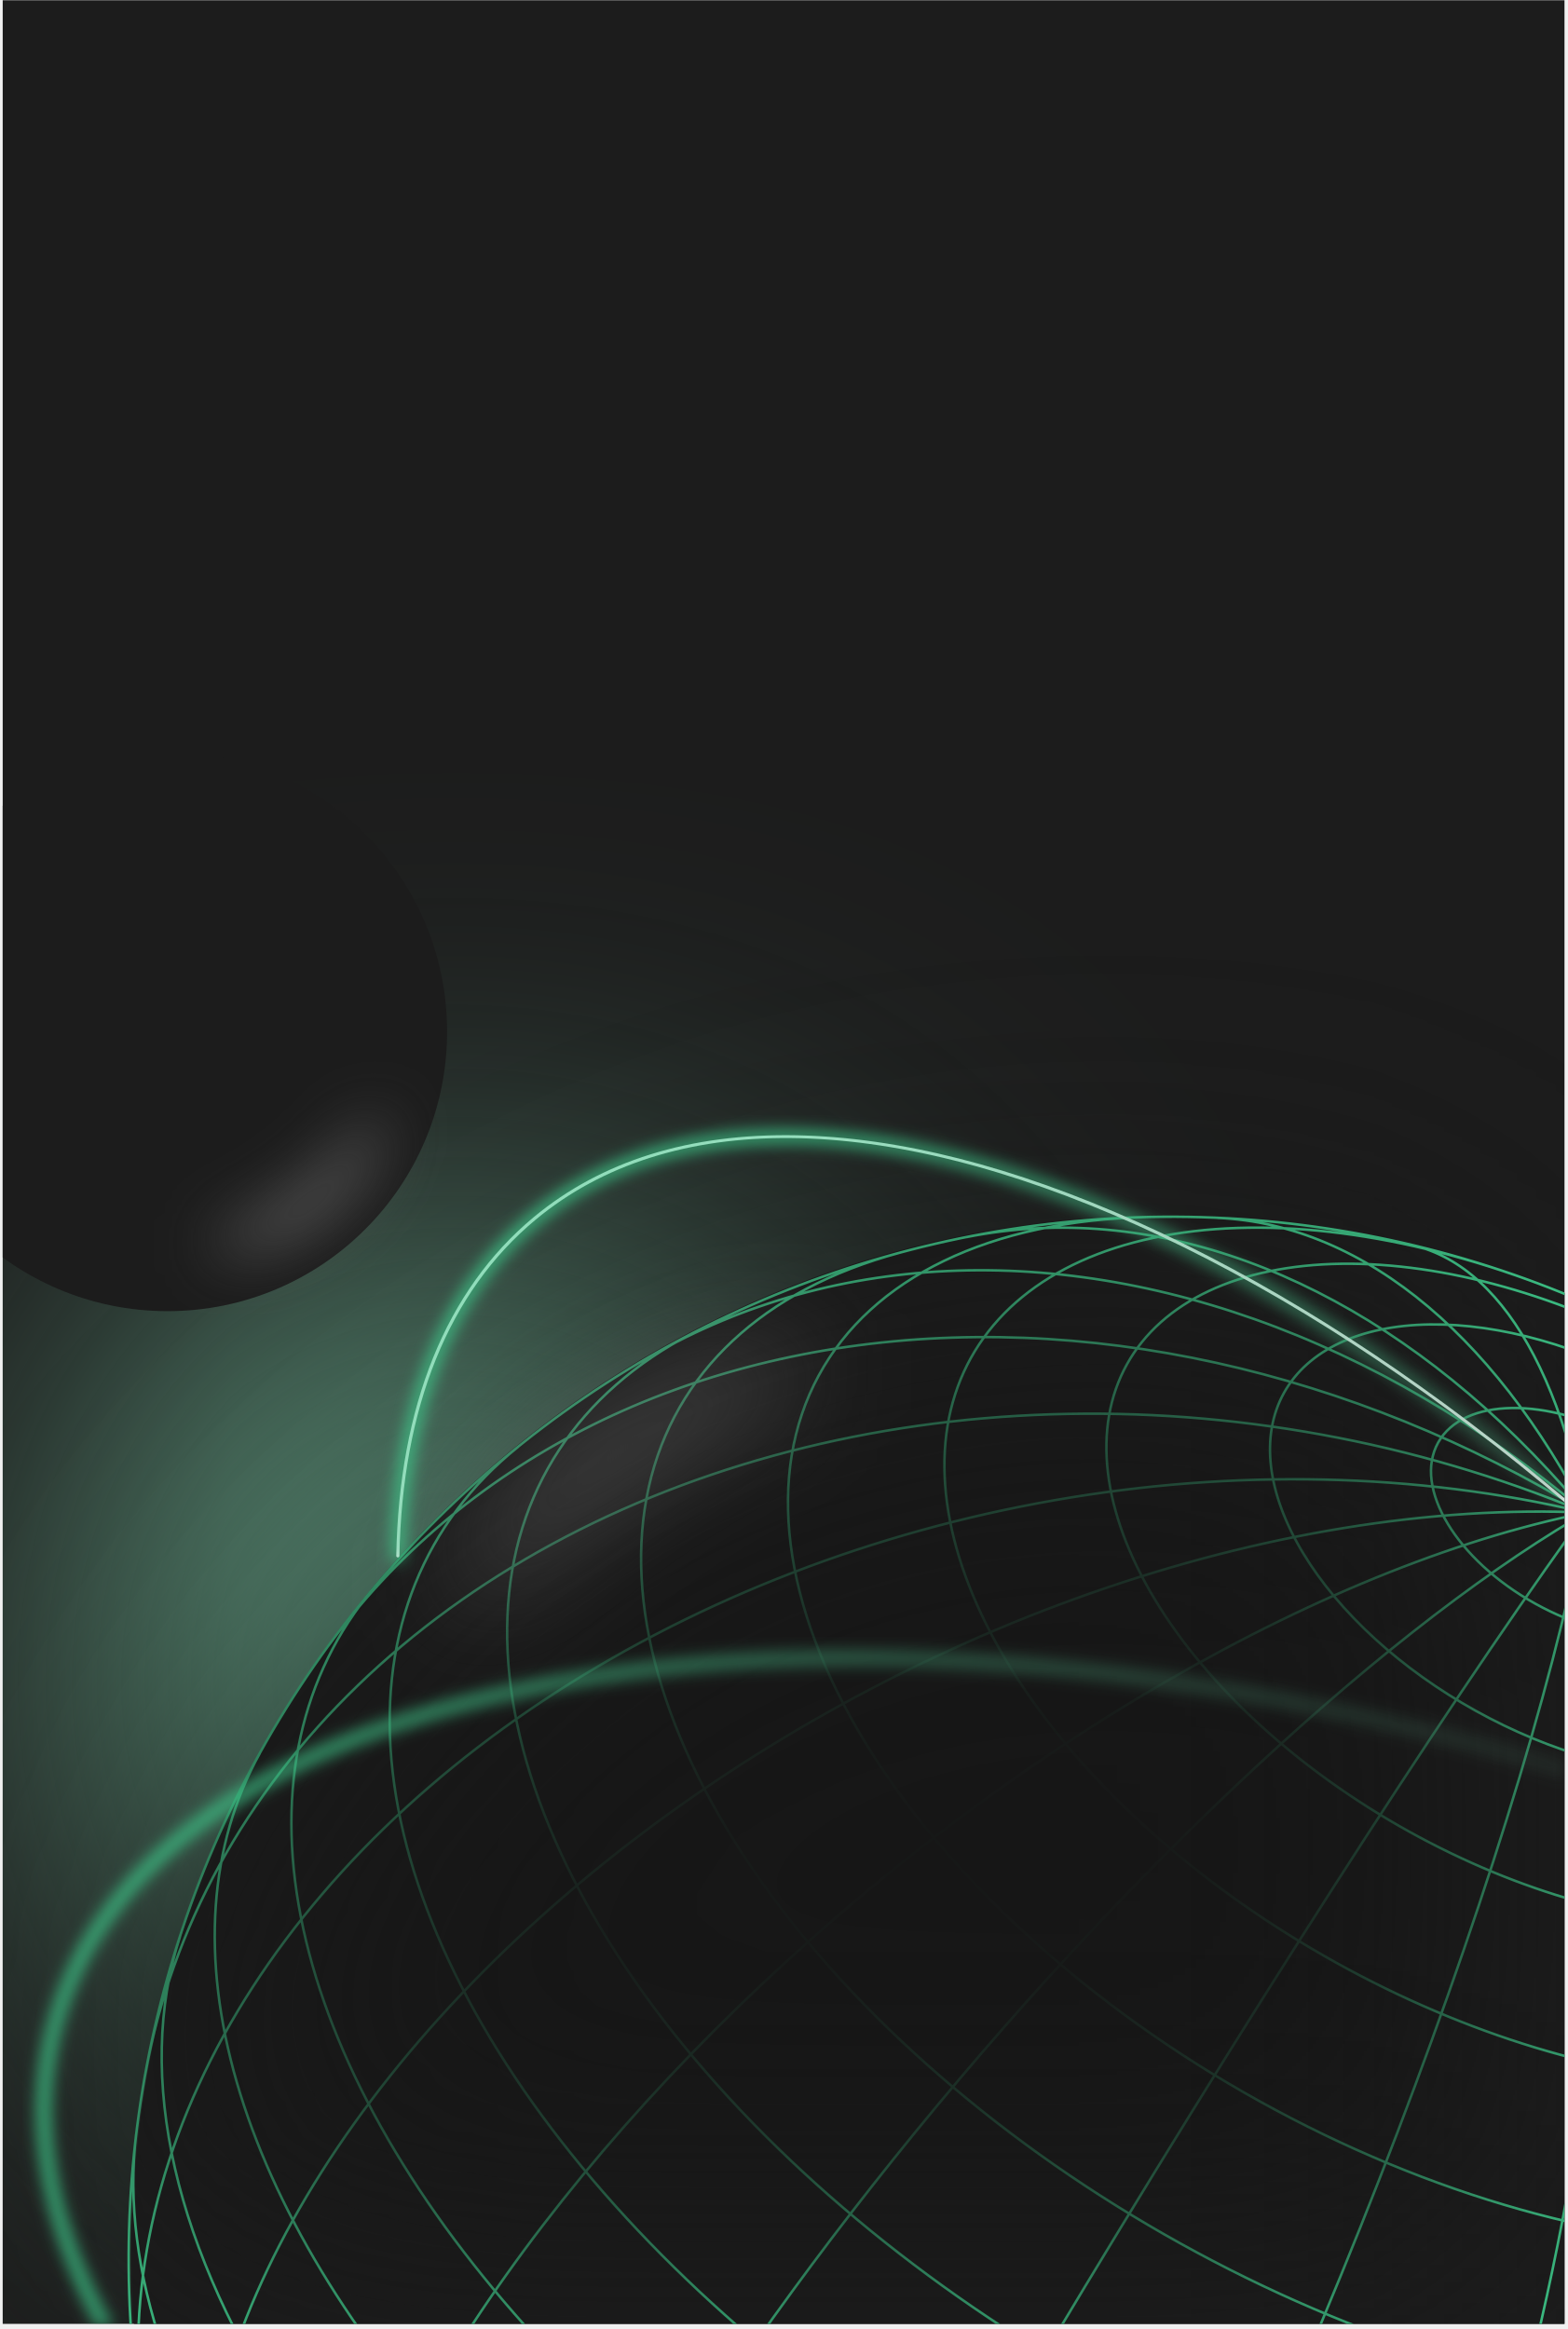
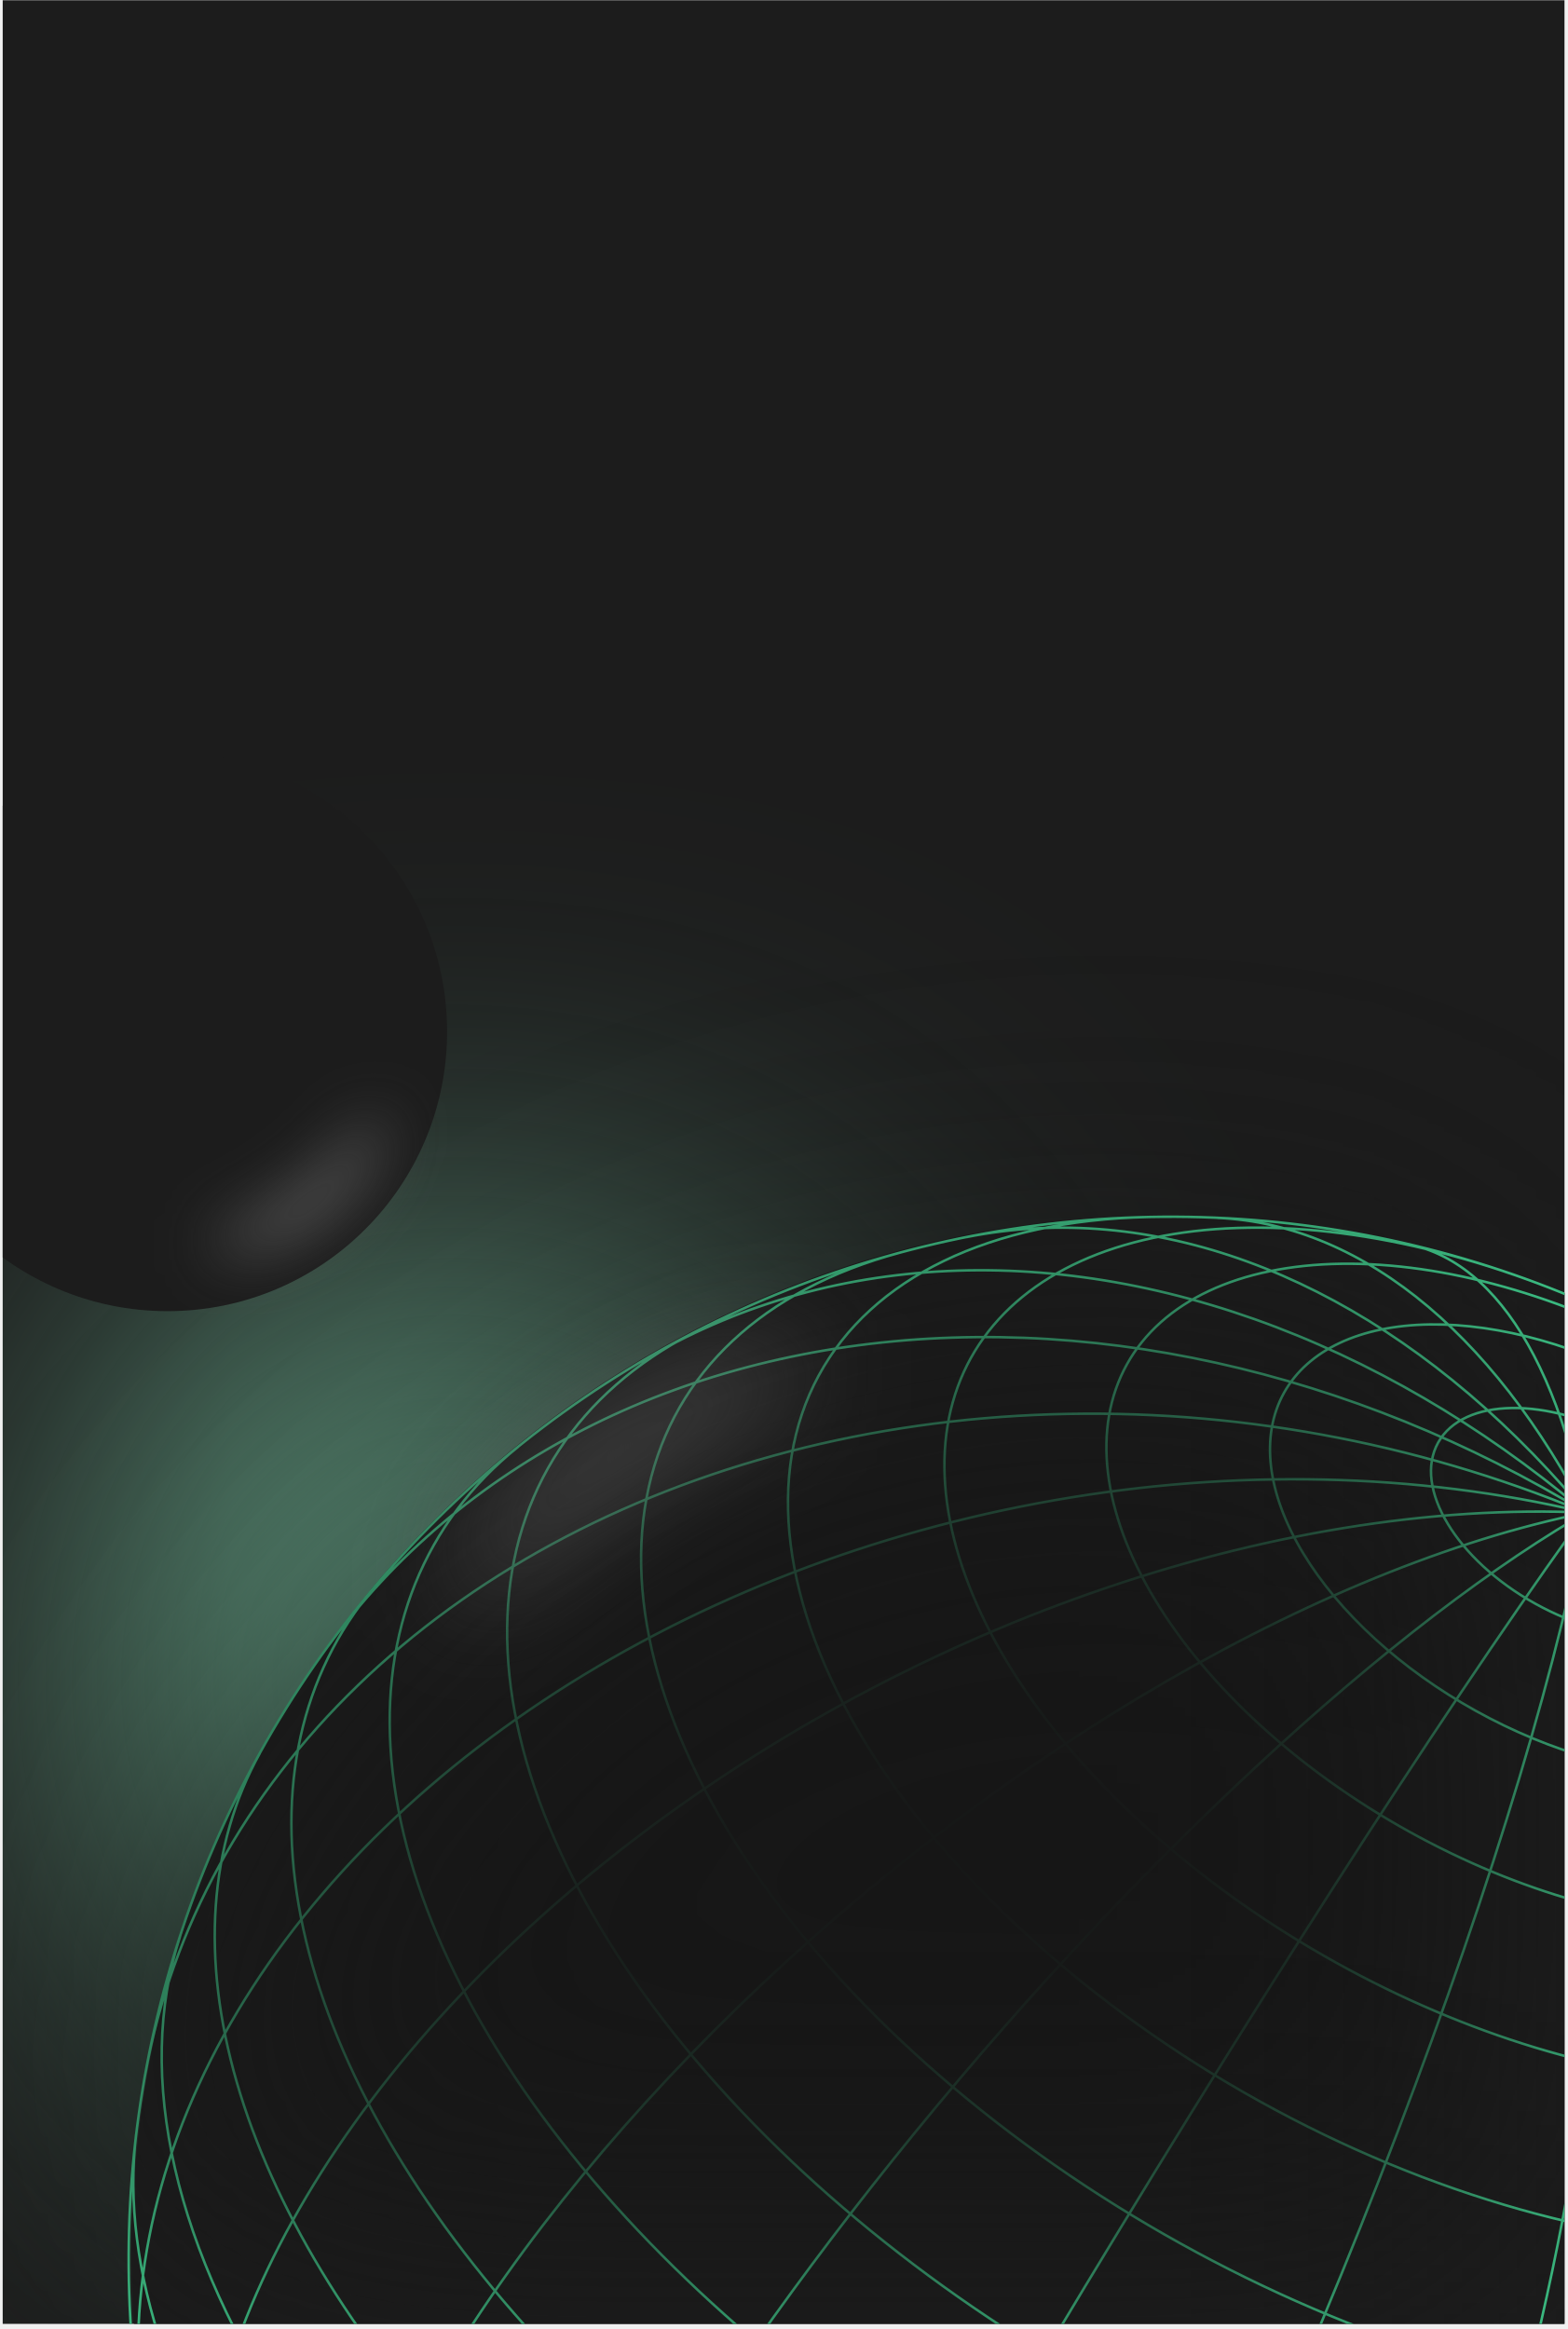
<svg xmlns="http://www.w3.org/2000/svg" width="290" height="431" viewBox="0 0 290 431" fill="none">
  <g clip-path="url(#clip0_410_1776)">
    <rect width="289" height="430" transform="translate(0.5 0.046875)" fill="#1C1C1C" />
    <g filter="url(#filter0_f_410_1776)">
      <ellipse cx="63.67" cy="65.965" rx="63.67" ry="65.965" transform="matrix(0.978344 0.206986 0.206986 -0.978344 7.5459 362.219)" fill="#85E0B7" />
    </g>
    <g filter="url(#filter1_b_410_1776)">
      <circle cx="191.986" cy="191.986" r="191.986" transform="matrix(-0.978344 -0.206986 -0.206986 0.978344 443.938 268.734)" fill="#1C1C1C" />
    </g>
    <path d="M116.405 582.836C114.746 581.825 117.768 573.229 125.144 557.898C132.52 542.567 144.001 521.047 158.426 495.493C172.851 469.939 189.714 441.261 207.323 412.347C224.94 383.419 242.677 355.281 258.748 330.731C274.832 306.189 288.687 286.114 298.92 272.531C309.161 258.935 315.418 252.317 317.077 253.328M92.172 565.397C85.281 559.567 84.262 547.03 89.209 529.05C94.17 511.078 104.936 488.276 120.418 462.966C135.899 437.655 155.57 410.717 177.434 384.87C199.306 359.009 222.596 335.146 244.968 315.666C267.354 296.194 288.031 281.785 304.934 273.91C321.837 266.036 334.368 264.96 341.267 270.777M68.535 541.592C58.601 529.667 55.702 512.258 60.101 491.103C64.5 469.948 76.073 445.789 93.635 421.056C111.198 396.323 134.138 371.887 160.153 350.205C186.168 328.523 214.34 310.368 241.822 297.553C269.319 284.746 295.158 277.718 316.774 277.191C338.382 276.678 354.989 282.668 364.909 294.586M45.676 507.274C35.994 488.718 34.383 466.355 41.014 442.449C47.645 418.543 62.283 393.938 83.438 371.092C104.606 348.253 131.549 327.989 161.571 312.324C191.593 296.658 223.644 286.182 254.481 281.893C285.332 277.611 313.886 279.709 337.277 287.95C360.668 296.191 378.081 310.32 387.763 328.877M27.58 455.991C22.681 431.55 26.609 405.782 38.968 381.283C51.326 356.784 71.676 334.412 97.983 316.431C124.29 298.449 155.616 285.476 188.816 278.816C222.017 272.156 255.922 272.062 287.127 278.521C318.333 284.98 345.731 297.775 366.573 315.614C387.415 333.453 400.97 355.731 405.869 380.172M26.939 383.523C31.815 356.729 45.377 332.013 66.267 311.855C87.143 291.688 114.61 276.788 145.91 268.64C177.203 260.505 211.216 259.406 244.529 265.483C277.85 271.546 309.294 284.566 335.697 303.217C362.1 321.869 382.564 345.493 394.988 371.728C407.411 397.964 411.397 425.87 406.52 452.664M60.654 304.714C85.23 270.894 125.233 250.39 171.883 247.732C218.533 245.074 267.991 260.477 309.381 290.539C350.771 320.6 380.715 362.885 392.608 408.055C404.494 453.239 397.38 497.622 372.818 531.449M120.325 250.992C154.645 231.196 197.721 229.803 240.072 247.145C282.422 264.488 320.576 299.108 346.136 343.436C371.704 387.749 382.588 438.119 376.386 483.46C370.184 528.801 347.424 565.398 313.104 585.194M178.815 228.938C212.885 222.11 249.549 235.483 280.753 266.135C311.957 296.788 335.125 342.171 345.185 392.335C355.244 442.499 351.341 493.323 334.363 533.619C317.385 573.915 288.703 600.399 254.634 607.227M225.286 225.372C252.754 226.596 278.201 248.075 296.023 285.073C313.845 322.07 322.569 371.583 320.314 422.691C318.038 473.805 304.958 522.331 283.922 557.612C262.886 592.892 235.646 612.034 208.178 610.809M261.482 230.447C279.357 234.705 291.777 258.573 296.024 296.771C300.27 334.968 295.99 384.392 284.113 434.164C272.244 483.923 253.752 529.969 232.724 562.147C211.695 594.326 189.84 610.013 171.972 605.742M291.118 240.091C298.502 243.18 297.732 264.888 289 300.447C280.268 336.005 264.286 382.505 244.557 429.705C224.829 476.905 202.982 520.961 183.798 552.16C164.635 583.352 149.72 599.156 142.336 596.066M150.675 599.349C131.846 592.485 113.561 582.332 97.781 569.976M221.021 610.951C191.309 611.622 156.519 601.962 124.49 584.176C92.46 566.39 65.891 541.958 50.732 516.388M266.995 604.342C229.211 614.541 176.439 604.357 128.182 577.559C79.924 550.762 43.383 511.35 32.067 473.885M305.205 589.504C285.287 599.785 258.257 603.137 227.702 599.115C197.147 595.093 164.472 583.9 134.044 567.003C103.615 550.106 76.833 528.3 57.275 504.476C37.709 480.665 26.265 455.948 24.463 433.606M337.587 568.451C318.123 584.093 288.201 591.057 252.678 588.212C217.154 585.368 178.12 572.881 141.923 552.781C105.726 532.681 74.493 506.147 53.299 477.496C32.105 448.846 22.2 419.766 25.188 394.974M364.393 542.224C346.879 563.066 315.491 573.875 276.255 572.579C237.011 571.297 192.648 558.001 151.677 535.249C110.705 512.498 75.967 481.869 54.134 449.234C32.3 416.599 24.883 384.242 33.309 358.372M385.383 511.74C375.95 528.727 358.896 541.068 335.934 547.564C312.958 554.052 284.897 554.448 254.544 548.697C224.191 542.946 192.632 531.271 163.018 514.826C133.404 498.381 106.81 477.764 85.883 455.039C64.956 432.314 50.445 408.277 43.82 385.352C37.182 362.418 38.664 341.413 48.089 324.439M385.383 511.74C360.547 556.465 318.948 589.498 269.756 603.564C220.563 617.629 167.811 611.572 123.072 586.729C78.347 561.893 45.313 520.294 31.24 471.115C17.175 421.922 23.232 369.17 48.075 324.431C72.911 279.706 114.51 246.673 163.689 232.6C212.882 218.534 265.634 224.591 310.373 249.435C355.098 274.271 388.131 315.869 402.204 365.048C416.27 414.241 410.219 467.015 385.383 511.74ZM400.164 477.807C393.725 497.595 378.312 512.67 355.696 521.308C333.086 529.931 304.207 531.769 272.367 526.582C240.52 521.41 207.003 509.424 175.677 492.029C144.338 474.626 116.46 452.518 95.233 428.219C74.007 403.92 60.279 378.44 55.661 354.697C51.029 330.946 55.692 309.902 69.08 293.954M408.249 441.203C405.573 463.352 392.742 480.962 371.446 491.741C350.142 502.534 321.349 505.972 288.857 501.633C256.366 497.295 221.681 485.364 189.348 467.41C157.015 449.455 128.553 426.319 107.694 401.033C86.835 375.746 74.533 349.487 72.433 325.697C70.332 301.908 78.499 281.707 95.877 267.742M409.009 402.572C410.941 426.503 401.705 446.452 382.702 459.408C363.7 472.364 335.965 477.635 303.665 474.414C271.366 471.193 236.275 459.669 203.68 441.569C171.085 423.469 142.738 399.766 122.944 374.059C103.135 348.344 92.948 322.014 93.901 299.035C94.853 276.056 106.918 257.678 128.239 246.659M401.405 362.294C408.956 387.322 404.601 409.405 389.097 424.646C373.592 439.887 347.941 447.291 316.679 445.549C285.432 443.815 250.599 433.03 218.362 415.129C186.126 397.228 158.571 373.368 140.567 347.753C122.577 322.145 115.301 296.457 120.042 275.239C124.784 254.021 141.234 238.637 166.464 231.83M382.712 319.775C397.599 344.924 400.22 369.11 389.982 387.059C379.744 405.008 357.487 415.272 328.08 415.589C298.665 415.92 264.474 406.286 232.983 388.799C201.492 371.311 175.24 347.381 159.971 322.237C144.703 297.094 141.642 272.789 151.466 254.61C161.29 236.432 183.206 225.87 212.423 225.213M335.67 266.209C356.746 282.715 372.106 302.168 378.937 320.983C385.753 339.79 383.573 356.689 372.773 368.53C361.973 380.371 343.308 386.346 320.217 385.368C297.126 384.389 271.19 376.505 247.22 363.194C223.236 349.875 202.846 332.035 189.809 312.951C176.772 293.868 171.978 274.865 176.32 259.438C180.662 244.011 193.84 233.219 213.422 229.072C232.99 224.916 257.636 227.679 282.789 236.844M361.652 337.51C355.184 349.157 340.904 355.852 321.978 356.121C303.037 356.382 280.999 350.192 260.699 338.92C240.386 327.64 223.482 312.205 213.705 295.996C203.914 279.781 202.054 264.141 208.53 252.481C214.997 240.834 229.277 234.139 248.204 233.87C267.144 233.609 289.183 239.798 309.482 251.071C329.782 262.343 346.7 277.786 356.477 293.994C366.254 310.203 368.12 325.863 361.652 337.51ZM341.804 315.638C337.398 323.572 327.683 328.126 314.802 328.303C301.92 328.481 286.904 324.277 273.09 316.606C259.277 308.935 247.762 298.425 241.111 287.383C234.452 276.354 233.182 265.701 237.588 257.766C241.995 249.831 251.709 245.277 264.591 245.1C277.472 244.923 292.489 249.127 306.302 256.798C320.116 264.468 331.63 274.979 338.282 286.021C344.941 297.049 346.211 307.703 341.804 315.638ZM318.88 296.281C314.236 304.644 298.661 304.86 284.088 296.768C269.516 288.676 261.466 275.34 266.11 266.978C270.754 258.615 286.329 258.399 300.901 266.491C315.474 274.583 323.524 287.919 318.88 296.281Z" stroke="#3FCF8E" stroke-width="0.465" />
    <g filter="url(#filter2_f_410_1776)">
      <circle cx="187.13" cy="187.13" r="187.13" transform="matrix(-0.978344 -0.206986 -0.206986 0.978344 426.761 289.816)" fill="#161616" />
    </g>
    <g filter="url(#filter3_f_410_1776)">
-       <path d="M115.743 271.843C133.993 259.232 152.144 253.149 150.819 251.231C149.493 249.312 130.12 252.594 111.87 265.205C93.621 277.816 83.405 294.98 84.731 296.898C86.056 298.817 97.493 284.454 115.743 271.843Z" fill="#707070" />
-     </g>
-     <g filter="url(#filter4_b_410_1776)">
-       <path d="M424.322 560.731C424.323 560.731 424.323 560.731 424.323 560.731L424.322 560.731ZM131.343 524.632C131.343 524.632 131.342 524.632 131.342 524.632L131.343 524.632Z" stroke="#EDEDED" stroke-width="0.961" />
-     </g>
-     <g filter="url(#filter5_f_410_1776)">
-       <path d="M463.454 433.014C456.394 423.76 447.768 414.563 437.638 405.491C418.884 388.705 395.912 373.204 369.355 359.419C341.864 345.149 311.719 333.348 279.751 324.349C247.783 315.349 215.91 309.686 185.014 307.519C155.164 305.424 127.478 306.664 102.724 311.2C77.953 315.739 57.362 323.351 41.519 333.828C25.094 344.693 14.52 358.171 10.092 373.898C3.338 397.895 11.61 425.073 34.015 452.51C44.795 465.707 58.595 478.631 75.032 490.926C91.615 503.327 110.572 514.856 131.39 525.192L131.649 524.67C89.887 503.928 56.283 478.85 34.469 452.141C12.191 424.865 3.951 397.862 10.653 374.058C19.342 343.192 52.077 321.074 102.825 311.775C153.644 302.462 216.419 307.128 279.589 324.912C342.758 342.696 398.746 371.467 437.243 405.926C475.685 440.335 492.071 476.282 483.382 507.147C476.803 530.52 456.271 549.05 424.014 560.735L424.21 561.283C456.653 549.532 477.308 530.866 483.941 507.304C488.368 491.577 486.383 474.562 478.035 456.725C474.335 448.812 469.457 440.89 463.446 433.01L463.454 433.014Z" stroke="url(#paint0_linear_410_1776)" stroke-width="1.48" stroke-linejoin="bevel" />
-     </g>
-     <g filter="url(#filter6_b_410_1776)">
-       <mask id="path-8-inside-1_410_1776" fill="white">
-         <path d="M432.917 493.814C436.114 507.03 438 519.496 438.565 531.12C438.565 531.121 438.563 531.122 438.563 531.121C438.562 531.12 438.561 531.12 438.561 531.121C439.041 541.019 438.564 550.308 437.123 558.923C433.88 578.347 425.863 593.486 413.295 603.927C394.52 619.524 367.025 623.203 333.769 614.572C333.613 614.531 333.518 614.371 333.559 614.215C333.6 614.06 333.761 613.968 333.917 614.008C366.983 622.59 394.3 618.953 412.924 603.481C437.588 582.991 444.485 544.092 432.346 493.949C420.188 443.732 390.402 388.278 348.467 337.799C306.533 287.32 257.483 247.867 210.348 226.709C163.28 205.58 123.775 205.226 99.11 225.716C83.013 239.087 74.428 260.415 73.91 287.927C73.908 288.003 73.877 288.076 73.823 288.13C73.637 288.315 73.321 288.177 73.326 287.915C73.849 260.224 82.506 238.752 98.739 225.266C111.306 214.826 127.66 209.724 147.351 210.094C166.341 210.453 187.616 215.864 210.591 226.178C233.55 236.484 257.054 251.168 280.448 269.827C304.662 289.137 327.699 311.881 348.921 337.427C370.142 362.973 388.274 389.792 402.819 417.138C416.87 443.555 426.995 469.352 432.917 493.814Z" />
-       </mask>
-       <path d="M438.565 531.12L439.524 531.074L439.524 531.074L438.565 531.12ZM432.917 493.814L433.851 493.588L433.851 493.588L432.917 493.814ZM402.819 417.138L401.971 417.589L401.971 417.589L402.819 417.138ZM348.921 337.427L348.182 338.041L348.921 337.427ZM280.448 269.827L279.849 270.578L279.849 270.578L280.448 269.827ZM210.591 226.178L210.984 225.301L210.984 225.301L210.591 226.178ZM147.351 210.094L147.369 209.133L147.369 209.133L147.351 210.094ZM98.739 225.266L98.125 224.527L98.125 224.527L98.739 225.266ZM99.11 225.716L99.724 226.455L99.724 226.455L99.11 225.716ZM210.348 226.709L209.954 227.585L209.954 227.585L210.348 226.709ZM348.467 337.799L349.206 337.185L348.467 337.799ZM432.346 493.949L433.28 493.722L433.28 493.723L432.346 493.949ZM412.924 603.481L412.31 602.742L412.31 602.742L412.924 603.481ZM333.917 614.008L333.675 614.938L333.675 614.938L333.917 614.008ZM333.769 614.572L334.01 613.642L334.011 613.642L333.769 614.572ZM413.295 603.927L413.909 604.666L413.295 603.927ZM437.123 558.923L436.176 558.765L436.176 558.764L437.123 558.923ZM438.561 531.121L439.52 531.075L439.52 531.075L438.561 531.121ZM73.326 287.915L72.365 287.897L73.326 287.915ZM73.91 287.927L72.949 287.909L72.949 287.909L73.91 287.927ZM73.823 288.13L73.146 287.449L73.146 287.449L73.823 288.13ZM438.563 531.121L439.394 530.639L439.4 530.65L438.563 531.121ZM333.559 614.215L332.631 613.969L332.631 613.969L333.559 614.215ZM437.605 531.167C437.044 519.612 435.168 507.206 431.984 494.04L433.851 493.588C437.059 506.853 438.956 519.38 439.524 531.074L437.605 531.167ZM431.984 494.04C426.084 469.669 415.991 443.948 401.971 417.589L403.667 416.687C417.749 443.162 427.907 469.034 433.851 493.588L431.984 494.04ZM401.971 417.589C387.458 390.305 369.364 363.54 348.182 338.041L349.66 336.813C370.92 362.406 389.089 389.279 403.667 416.687L401.971 417.589ZM348.182 338.041C326.999 312.542 304.009 289.845 279.849 270.578L281.047 269.076C305.316 288.43 328.399 311.221 349.66 336.813L348.182 338.041ZM279.849 270.578C256.506 251.96 233.071 237.322 210.197 227.054L210.984 225.301C234.029 235.647 257.601 250.376 281.047 269.076L279.849 270.578ZM210.197 227.054C187.304 216.777 166.158 211.411 147.332 211.054L147.369 209.133C166.523 209.496 187.928 214.951 210.984 225.301L210.197 227.054ZM147.333 211.054C127.823 210.688 111.708 215.741 99.353 226.005L98.125 224.527C110.905 213.911 127.498 208.76 147.369 209.133L147.333 211.054ZM98.497 224.977C123.591 204.13 163.561 204.653 210.741 225.832L209.954 227.585C163 206.507 123.959 206.322 99.724 226.455L98.497 224.977ZM210.741 225.832C258.041 247.065 307.203 286.623 349.206 337.185L347.729 338.413C305.863 288.017 256.925 248.669 209.954 227.585L210.741 225.832ZM349.206 337.185C391.21 387.748 421.08 443.331 433.28 493.722L431.412 494.175C419.297 444.134 389.594 388.809 347.729 338.413L349.206 337.185ZM433.28 493.723C445.448 543.986 438.632 583.372 413.537 604.22L412.31 602.742C436.544 582.609 443.522 544.197 431.412 494.175L433.28 493.723ZM413.537 604.22C394.588 619.963 366.909 623.563 333.675 614.938L334.158 613.078C367.057 621.617 394.013 617.943 412.31 602.742L413.537 604.22ZM334.011 613.642C367.098 622.229 394.232 618.514 412.681 603.188L413.909 604.666C394.809 620.533 366.952 624.176 333.528 615.502L334.011 613.642ZM412.681 603.188C425.037 592.923 432.962 578.011 436.176 558.765L438.071 559.081C434.797 578.684 426.688 594.049 413.909 604.666L412.681 603.188ZM436.176 558.764C437.604 550.226 438.079 541.007 437.602 531.168L439.52 531.075C440.003 541.032 439.524 550.39 438.071 559.081L436.176 558.764ZM99.353 226.005C83.399 239.259 74.806 260.426 74.286 287.933L72.365 287.897C72.892 260.022 81.614 238.245 98.125 224.527L99.353 226.005ZM72.949 287.909C73.471 260.214 82.12 238.58 98.497 224.977L99.724 226.455C83.906 239.594 75.385 260.616 74.87 287.945L72.949 287.909ZM74.87 287.945C74.864 288.267 74.734 288.58 74.5 288.812L73.146 287.449C73.021 287.573 72.953 287.738 72.949 287.909L74.87 287.945ZM437.602 531.168C437.551 530.135 438.901 529.79 439.394 530.639L437.732 531.603C438.223 532.45 439.57 532.106 439.52 531.075L437.602 531.168ZM334.488 614.461C334.585 614.095 334.362 613.733 334.01 613.642L333.528 615.502C332.864 615.329 332.451 614.647 332.631 613.969L334.488 614.461ZM74.286 287.933C74.297 287.353 73.587 287.011 73.146 287.449L74.5 288.812C73.687 289.619 72.344 289.001 72.365 287.897L74.286 287.933ZM333.675 614.938C334.022 615.028 334.391 614.827 334.488 614.461L332.631 613.969C332.81 613.293 333.501 612.908 334.158 613.078L333.675 614.938ZM439.524 531.074C439.578 532.177 438.178 532.397 437.725 531.592L439.4 530.65C439.159 530.221 438.683 530.094 438.313 530.194C437.942 530.295 437.58 530.654 437.605 531.167L439.524 531.074Z" fill="#EDEDED" mask="url(#path-8-inside-1_410_1776)" />
-     </g>
-     <g filter="url(#filter7_f_410_1776)">
-       <path d="M432.917 493.814C436.114 507.032 438.001 519.499 438.565 531.125L438.561 531.118C439.041 541.017 438.564 550.307 437.123 558.923C433.88 578.348 425.863 593.486 413.295 603.927C394.467 619.568 366.868 623.224 333.484 614.498L333.634 613.935C366.827 622.611 394.247 618.997 412.924 603.481C437.588 582.991 444.485 544.092 432.346 493.949C420.188 443.733 390.402 388.279 348.467 337.799C306.533 287.32 257.483 247.867 210.348 226.709C163.28 205.58 123.775 205.226 99.11 225.716C82.99 239.107 74.403 260.477 73.908 288.047L73.315 288.547C73.718 260.551 82.383 238.855 98.739 225.266C111.306 214.826 127.66 209.724 147.351 210.094C166.341 210.454 187.616 215.864 210.591 226.178C233.55 236.485 257.054 251.169 280.448 269.827C304.662 289.138 327.699 311.882 348.921 337.428C370.142 362.973 388.274 389.792 402.819 417.138C416.87 443.555 426.995 469.352 432.917 493.814Z" stroke="url(#paint1_linear_410_1776)" stroke-width="1.48" stroke-linejoin="bevel" />
+       <path d="M115.743 271.843C133.993 259.232 152.144 253.148 150.819 251.23C149.493 249.312 130.12 252.593 111.87 265.204C93.621 277.815 83.405 294.98 84.731 296.898C86.056 298.816 97.493 284.454 115.743 271.843Z" fill="#707070" />
    </g>
    <circle cx="30.996" cy="190.902" r="51.738" fill="#1C1C1C" />
-     <g filter="url(#filter8_f_410_1776)">
+     <g filter="url(#filter4_f_410_1776)">
      <path d="M56.36 220.28C47.414 227.025 37.781 229.679 38.753 230.968C39.725 232.257 50.372 231.442 59.318 224.697C68.264 217.952 72.122 207.832 71.15 206.542C70.178 205.253 65.306 213.535 56.36 220.28Z" fill="#707070" />
    </g>
  </g>
  <defs>
    <filter id="filter0_f_410_1776" x="-153.636" y="71.636" width="474.253" height="478.449" filterUnits="userSpaceOnUse" color-interpolation-filters="sRGB">
      <feFlood flood-opacity="0" result="BackgroundImageFix" />
      <feBlend mode="normal" in="SourceGraphic" in2="BackgroundImageFix" result="shape" />
      <feGaussianBlur stdDeviation="86.672" result="effect1_foregroundBlur_410_1776" />
    </filter>
    <filter id="filter1_b_410_1776" x="15.487" y="215.939" width="401.77" height="401.77" filterUnits="userSpaceOnUse" color-interpolation-filters="sRGB">
      <feFlood flood-opacity="0" result="BackgroundImageFix" />
      <feGaussianBlur in="BackgroundImageFix" stdDeviation="4.43" />
      <feComposite in2="SourceAlpha" operator="in" result="effect1_backgroundBlur_410_1776" />
      <feBlend mode="normal" in="SourceGraphic" in2="effect1_backgroundBlur_410_1776" result="shape" />
    </filter>
-     <filter id="filter2_f_410_1776" x="-57.976" y="171.235" width="525.852" height="525.852" filterUnits="userSpaceOnUse" color-interpolation-filters="sRGB">
+     <filter id="filter2_f_410_1776" x="-57.976" y="171.234" width="525.852" height="525.852" filterUnits="userSpaceOnUse" color-interpolation-filters="sRGB">
      <feFlood flood-opacity="0" result="BackgroundImageFix" />
      <feBlend mode="normal" in="SourceGraphic" in2="BackgroundImageFix" result="shape" />
      <feGaussianBlur stdDeviation="37.879" result="effect1_foregroundBlur_410_1776" />
    </filter>
    <filter id="filter3_f_410_1776" x="64.106" y="230.213" width="107.291" height="87.369" filterUnits="userSpaceOnUse" color-interpolation-filters="sRGB">
      <feFlood flood-opacity="0" result="BackgroundImageFix" />
      <feBlend mode="normal" in="SourceGraphic" in2="BackgroundImageFix" result="shape" />
      <feGaussianBlur stdDeviation="10.255" result="effect1_foregroundBlur_410_1776" />
    </filter>
-     <filter id="filter4_b_410_1776" x="-56.361" y="242.364" width="606.762" height="383.002" filterUnits="userSpaceOnUse" color-interpolation-filters="sRGB">
-       <feFlood flood-opacity="0" result="BackgroundImageFix" />
-       <feGaussianBlur in="BackgroundImageFix" stdDeviation="32.083" />
-       <feComposite in2="SourceAlpha" operator="in" result="effect1_backgroundBlur_410_1776" />
-       <feBlend mode="normal" in="SourceGraphic" in2="effect1_backgroundBlur_410_1776" result="shape" />
-     </filter>
-     <filter id="filter5_f_410_1776" x="4.182" y="302.909" width="485.675" height="261.952" filterUnits="userSpaceOnUse" color-interpolation-filters="sRGB">
-       <feFlood flood-opacity="0" result="BackgroundImageFix" />
-       <feBlend mode="normal" in="SourceGraphic" in2="BackgroundImageFix" result="shape" />
-       <feGaussianBlur stdDeviation="1.441" result="effect1_foregroundBlur_410_1776" />
-     </filter>
-     <filter id="filter6_b_410_1776" x="9.16" y="145.909" width="493.748" height="537.384" filterUnits="userSpaceOnUse" color-interpolation-filters="sRGB">
-       <feFlood flood-opacity="0" result="BackgroundImageFix" />
-       <feGaussianBlur in="BackgroundImageFix" stdDeviation="32.083" />
-       <feComposite in2="SourceAlpha" operator="in" result="effect1_backgroundBlur_410_1776" />
-       <feBlend mode="normal" in="SourceGraphic" in2="effect1_backgroundBlur_410_1776" result="shape" />
-     </filter>
-     <filter id="filter7_f_410_1776" x="69.694" y="206.454" width="372.67" height="416.295" filterUnits="userSpaceOnUse" color-interpolation-filters="sRGB">
-       <feFlood flood-opacity="0" result="BackgroundImageFix" />
-       <feBlend mode="normal" in="SourceGraphic" in2="BackgroundImageFix" result="shape" />
-       <feGaussianBlur stdDeviation="1.441" result="effect1_foregroundBlur_410_1776" />
-     </filter>
-     <filter id="filter8_f_410_1776" x="27.175" y="194.898" width="55.632" height="48.092" filterUnits="userSpaceOnUse" color-interpolation-filters="sRGB">
+     <filter id="filter4_f_410_1776" x="27.175" y="194.898" width="55.632" height="48.092" filterUnits="userSpaceOnUse" color-interpolation-filters="sRGB">
      <feFlood flood-opacity="0" result="BackgroundImageFix" />
      <feBlend mode="normal" in="SourceGraphic" in2="BackgroundImageFix" result="shape" />
      <feGaussianBlur stdDeviation="5.755" result="effect1_foregroundBlur_410_1776" />
    </filter>
-     <linearGradient id="paint0_linear_410_1776" x1="37" y1="344.546" x2="348.5" y2="427.546" gradientUnits="userSpaceOnUse">
-       <stop stop-color="#3ECF8E" />
-       <stop offset="1" stop-color="#4B4B4B" stop-opacity="0" />
-     </linearGradient>
-     <linearGradient id="paint1_linear_410_1776" x1="137.549" y1="216.358" x2="346.998" y2="461.413" gradientUnits="userSpaceOnUse">
-       <stop stop-color="#3ECF8E" />
-       <stop offset="1" stop-color="#4B4B4B" stop-opacity="0" />
-     </linearGradient>
    <clipPath id="clip0_410_1776">
      <rect width="289" height="430" fill="white" transform="translate(0.5 0.046875)" />
    </clipPath>
  </defs>
</svg>
